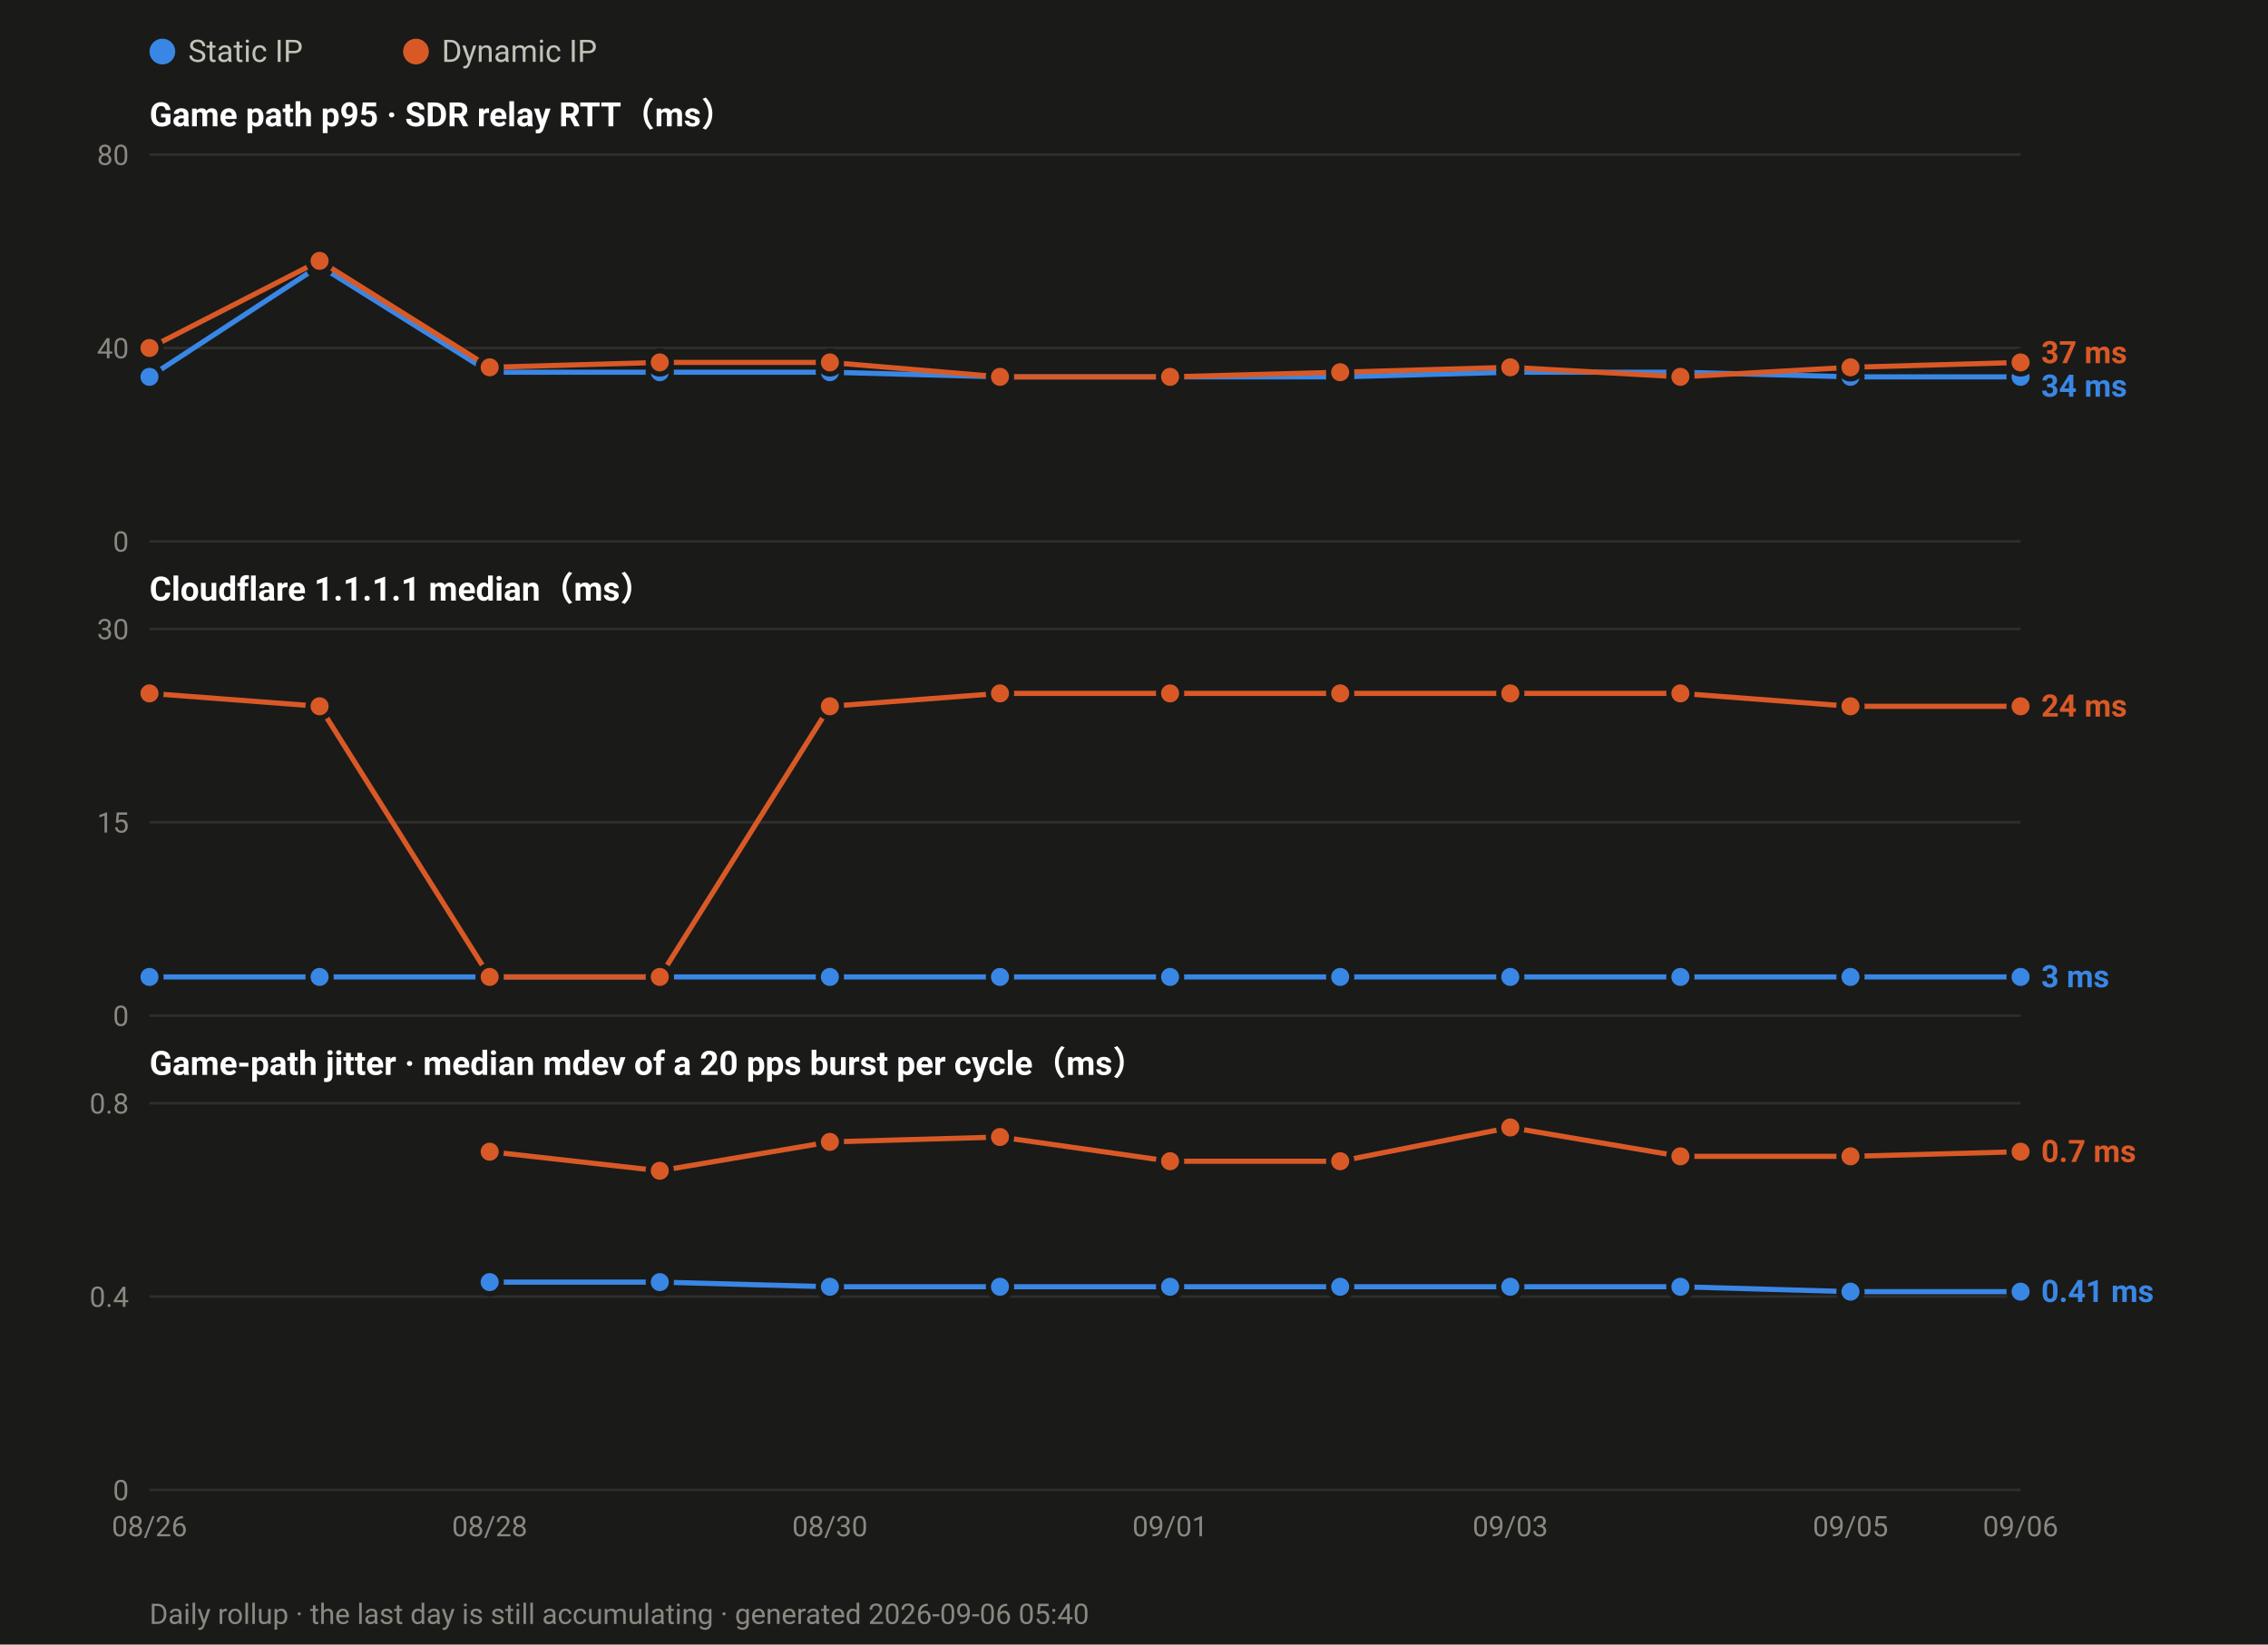
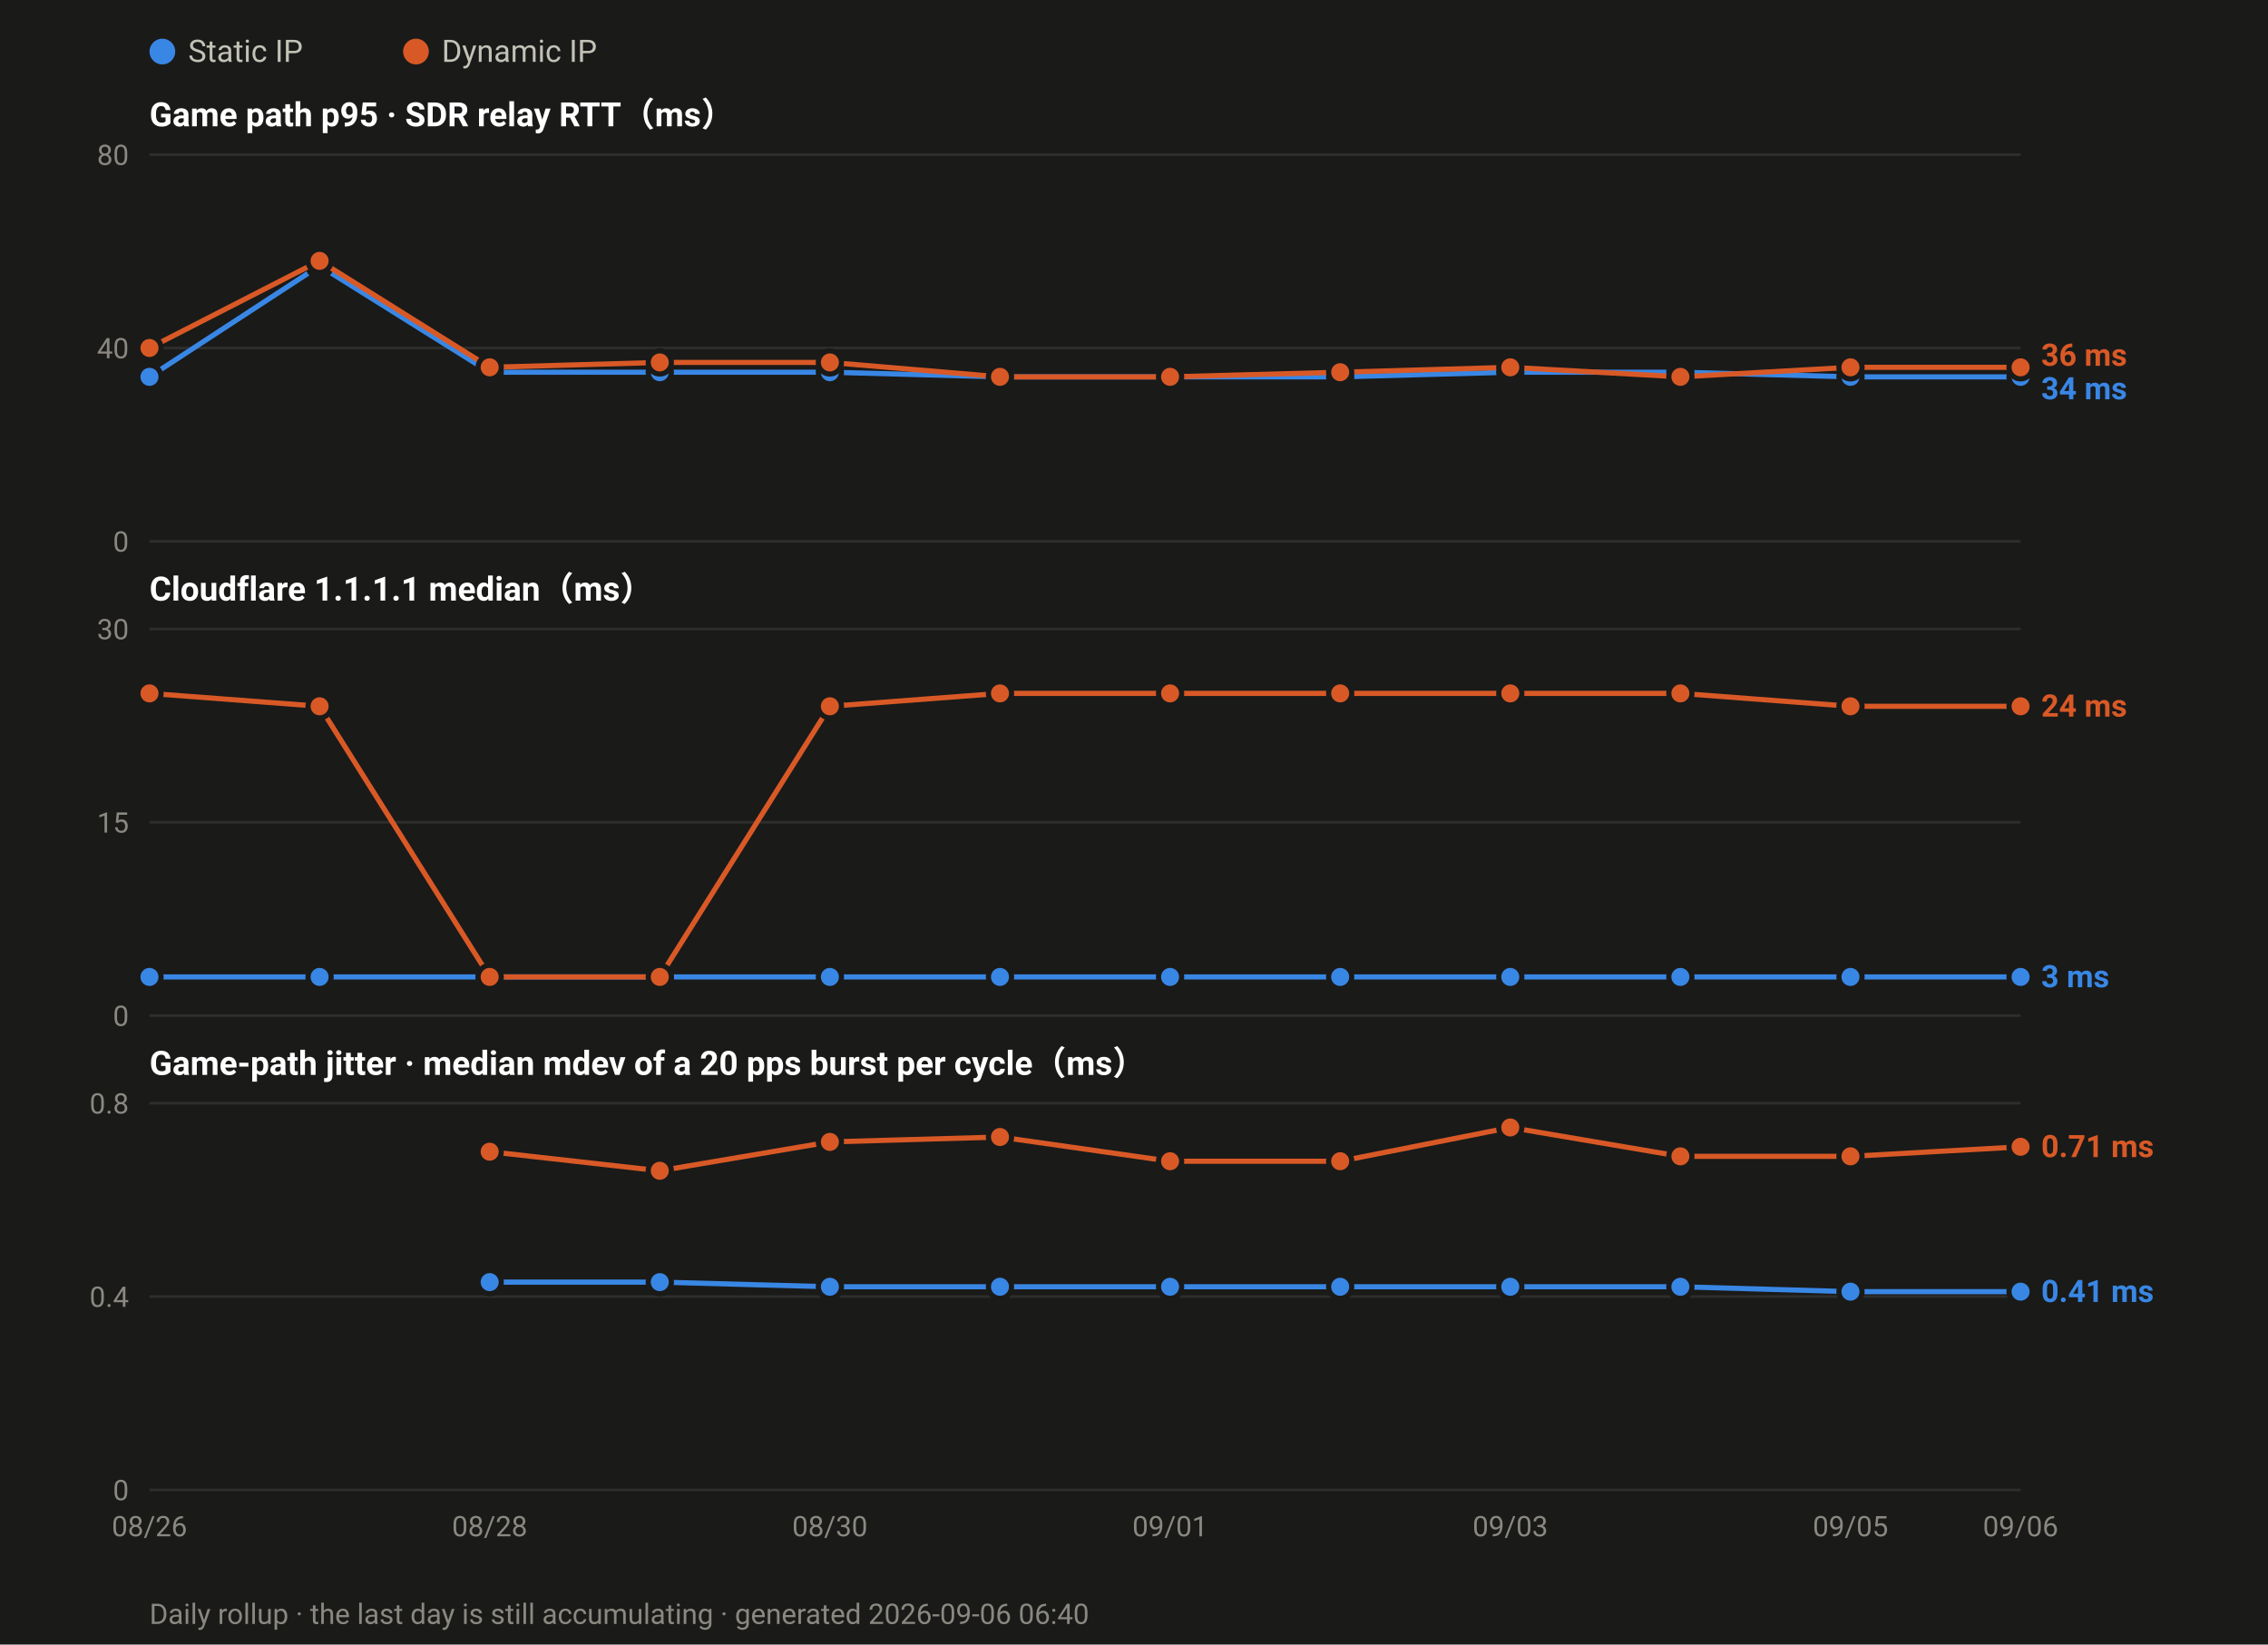
<svg xmlns="http://www.w3.org/2000/svg" width="880" height="638" viewBox="0 0 880 638" font-family="ui-sans-serif,-apple-system,Segoe UI,Roboto,Helvetica,Arial,sans-serif">
  <rect width="880" height="638" fill="#1a1a19" />
  <circle cx="63.0" cy="20" r="5" fill="#3987e5" />
  <text x="73.0" y="24" font-size="12" fill="#c3c2b7">Static IP</text>
  <circle cx="161.4" cy="20" r="5" fill="#d95926" />
  <text x="171.4" y="24" font-size="12" fill="#c3c2b7">Dynamic IP</text>
  <text x="58" y="49.0" font-size="13" font-weight="600" fill="#ffffff">Game path p95 · SDR relay RTT（ms）</text>
  <line x1="58" y1="210.0" x2="784.0" y2="210.0" stroke="#2e2e2c" stroke-width="1" />
  <text x="50" y="214.0" font-size="11" text-anchor="end" fill="#8a8880">0</text>
  <line x1="58" y1="135.0" x2="784.0" y2="135.0" stroke="#2e2e2c" stroke-width="1" />
  <text x="50" y="139.0" font-size="11" text-anchor="end" fill="#8a8880">40</text>
  <line x1="58" y1="60.0" x2="784.0" y2="60.0" stroke="#2e2e2c" stroke-width="1" />
  <text x="50" y="64.0" font-size="11" text-anchor="end" fill="#8a8880">80</text>
  <polyline fill="none" stroke="#3987e5" stroke-width="2" stroke-linejoin="round" points="58.0,146.2 124.0,103.1 190.0,144.4 256.0,144.4 322.0,144.4 388.0,146.2 454.0,146.2 520.0,146.2 586.0,144.4 652.0,144.4 718.0,146.2 784.0,146.2" />
  <circle cx="58.0" cy="146.2" r="4.5" fill="#3987e5" stroke="#1a1a19" stroke-width="2" />
  <circle cx="124.0" cy="103.1" r="4.5" fill="#3987e5" stroke="#1a1a19" stroke-width="2" />
  <circle cx="190.0" cy="144.4" r="4.5" fill="#3987e5" stroke="#1a1a19" stroke-width="2" />
  <circle cx="256.0" cy="144.4" r="4.5" fill="#3987e5" stroke="#1a1a19" stroke-width="2" />
  <circle cx="322.0" cy="144.4" r="4.5" fill="#3987e5" stroke="#1a1a19" stroke-width="2" />
  <circle cx="388.0" cy="146.2" r="4.5" fill="#3987e5" stroke="#1a1a19" stroke-width="2" />
  <circle cx="454.0" cy="146.2" r="4.5" fill="#3987e5" stroke="#1a1a19" stroke-width="2" />
  <circle cx="520.0" cy="146.2" r="4.5" fill="#3987e5" stroke="#1a1a19" stroke-width="2" />
  <circle cx="586.0" cy="144.4" r="4.5" fill="#3987e5" stroke="#1a1a19" stroke-width="2" />
  <circle cx="652.0" cy="144.4" r="4.5" fill="#3987e5" stroke="#1a1a19" stroke-width="2" />
  <circle cx="718.0" cy="146.2" r="4.5" fill="#3987e5" stroke="#1a1a19" stroke-width="2" />
  <circle cx="784.0" cy="146.2" r="4.5" fill="#3987e5" stroke="#1a1a19" stroke-width="2" />
-   <polyline fill="none" stroke="#d95926" stroke-width="2" stroke-linejoin="round" points="58.0,135.0 124.0,101.2 190.0,142.5 256.0,140.6 322.0,140.6 388.0,146.2 454.0,146.2 520.0,144.4 586.0,142.5 652.0,146.2 718.0,142.5 784.0,140.6" />
+   <polyline fill="none" stroke="#d95926" stroke-width="2" stroke-linejoin="round" points="58.0,135.0 124.0,101.2 190.0,142.5 256.0,140.6 322.0,140.6 388.0,146.2 454.0,146.2 520.0,144.4 586.0,142.5 652.0,146.2 718.0,142.5 784.0,142.5" />
  <circle cx="58.0" cy="135.0" r="4.5" fill="#d95926" stroke="#1a1a19" stroke-width="2" />
  <circle cx="124.0" cy="101.2" r="4.5" fill="#d95926" stroke="#1a1a19" stroke-width="2" />
  <circle cx="190.0" cy="142.5" r="4.5" fill="#d95926" stroke="#1a1a19" stroke-width="2" />
  <circle cx="256.0" cy="140.6" r="4.5" fill="#d95926" stroke="#1a1a19" stroke-width="2" />
  <circle cx="322.0" cy="140.6" r="4.5" fill="#d95926" stroke="#1a1a19" stroke-width="2" />
  <circle cx="388.0" cy="146.2" r="4.5" fill="#d95926" stroke="#1a1a19" stroke-width="2" />
  <circle cx="454.0" cy="146.2" r="4.5" fill="#d95926" stroke="#1a1a19" stroke-width="2" />
  <circle cx="520.0" cy="144.4" r="4.5" fill="#d95926" stroke="#1a1a19" stroke-width="2" />
  <circle cx="586.0" cy="142.5" r="4.5" fill="#d95926" stroke="#1a1a19" stroke-width="2" />
  <circle cx="652.0" cy="146.2" r="4.5" fill="#d95926" stroke="#1a1a19" stroke-width="2" />
  <circle cx="718.0" cy="142.5" r="4.5" fill="#d95926" stroke="#1a1a19" stroke-width="2" />
-   <circle cx="784.0" cy="140.6" r="4.5" fill="#d95926" stroke="#1a1a19" stroke-width="2" />
-   <text x="792.0" y="140.9" font-size="12" font-weight="600" fill="#d95926">37 ms</text>
-   <text x="792.0" y="153.9" font-size="12" font-weight="600" fill="#3987e5">34 ms</text>
+   <circle cx="784.0" cy="142.5" r="4.5" fill="#d95926" stroke="#1a1a19" stroke-width="2" />
+   <text x="792.0" y="141.9" font-size="12" font-weight="600" fill="#d95926">36 ms</text>
+   <text x="792.0" y="154.9" font-size="12" font-weight="600" fill="#3987e5">34 ms</text>
  <text x="58" y="233.0" font-size="13" font-weight="600" fill="#ffffff">Cloudflare 1.1.1.1 median（ms）</text>
  <line x1="58" y1="394.0" x2="784.0" y2="394.0" stroke="#2e2e2c" stroke-width="1" />
  <text x="50" y="398.0" font-size="11" text-anchor="end" fill="#8a8880">0</text>
  <line x1="58" y1="319.0" x2="784.0" y2="319.0" stroke="#2e2e2c" stroke-width="1" />
  <text x="50" y="323.0" font-size="11" text-anchor="end" fill="#8a8880">15</text>
  <line x1="58" y1="244.0" x2="784.0" y2="244.0" stroke="#2e2e2c" stroke-width="1" />
  <text x="50" y="248.0" font-size="11" text-anchor="end" fill="#8a8880">30</text>
  <polyline fill="none" stroke="#3987e5" stroke-width="2" stroke-linejoin="round" points="58.0,379.0 124.0,379.0 190.0,379.0 256.0,379.0 322.0,379.0 388.0,379.0 454.0,379.0 520.0,379.0 586.0,379.0 652.0,379.0 718.0,379.0 784.0,379.0" />
  <circle cx="58.0" cy="379.0" r="4.5" fill="#3987e5" stroke="#1a1a19" stroke-width="2" />
  <circle cx="124.0" cy="379.0" r="4.5" fill="#3987e5" stroke="#1a1a19" stroke-width="2" />
  <circle cx="190.0" cy="379.0" r="4.5" fill="#3987e5" stroke="#1a1a19" stroke-width="2" />
  <circle cx="256.0" cy="379.0" r="4.5" fill="#3987e5" stroke="#1a1a19" stroke-width="2" />
  <circle cx="322.0" cy="379.0" r="4.5" fill="#3987e5" stroke="#1a1a19" stroke-width="2" />
  <circle cx="388.0" cy="379.0" r="4.5" fill="#3987e5" stroke="#1a1a19" stroke-width="2" />
  <circle cx="454.0" cy="379.0" r="4.5" fill="#3987e5" stroke="#1a1a19" stroke-width="2" />
  <circle cx="520.0" cy="379.0" r="4.5" fill="#3987e5" stroke="#1a1a19" stroke-width="2" />
  <circle cx="586.0" cy="379.0" r="4.5" fill="#3987e5" stroke="#1a1a19" stroke-width="2" />
  <circle cx="652.0" cy="379.0" r="4.5" fill="#3987e5" stroke="#1a1a19" stroke-width="2" />
  <circle cx="718.0" cy="379.0" r="4.5" fill="#3987e5" stroke="#1a1a19" stroke-width="2" />
  <circle cx="784.0" cy="379.0" r="4.5" fill="#3987e5" stroke="#1a1a19" stroke-width="2" />
  <polyline fill="none" stroke="#d95926" stroke-width="2" stroke-linejoin="round" points="58.0,269.0 124.0,274.0 190.0,379.0 256.0,379.0 322.0,274.0 388.0,269.0 454.0,269.0 520.0,269.0 586.0,269.0 652.0,269.0 718.0,274.0 784.0,274.0" />
  <circle cx="58.0" cy="269.0" r="4.5" fill="#d95926" stroke="#1a1a19" stroke-width="2" />
  <circle cx="124.0" cy="274.0" r="4.5" fill="#d95926" stroke="#1a1a19" stroke-width="2" />
  <circle cx="190.0" cy="379.0" r="4.5" fill="#d95926" stroke="#1a1a19" stroke-width="2" />
  <circle cx="256.0" cy="379.0" r="4.5" fill="#d95926" stroke="#1a1a19" stroke-width="2" />
  <circle cx="322.0" cy="274.0" r="4.5" fill="#d95926" stroke="#1a1a19" stroke-width="2" />
  <circle cx="388.0" cy="269.0" r="4.5" fill="#d95926" stroke="#1a1a19" stroke-width="2" />
  <circle cx="454.0" cy="269.0" r="4.5" fill="#d95926" stroke="#1a1a19" stroke-width="2" />
  <circle cx="520.0" cy="269.0" r="4.5" fill="#d95926" stroke="#1a1a19" stroke-width="2" />
  <circle cx="586.0" cy="269.0" r="4.5" fill="#d95926" stroke="#1a1a19" stroke-width="2" />
  <circle cx="652.0" cy="269.0" r="4.5" fill="#d95926" stroke="#1a1a19" stroke-width="2" />
  <circle cx="718.0" cy="274.0" r="4.5" fill="#d95926" stroke="#1a1a19" stroke-width="2" />
  <circle cx="784.0" cy="274.0" r="4.5" fill="#d95926" stroke="#1a1a19" stroke-width="2" />
  <text x="792.0" y="278.0" font-size="12" font-weight="600" fill="#d95926">24 ms</text>
  <text x="792.0" y="383.0" font-size="12" font-weight="600" fill="#3987e5">3 ms</text>
  <text x="58" y="417.0" font-size="13" font-weight="600" fill="#ffffff">Game-path jitter · median mdev of a 20 pps burst per cycle（ms）</text>
  <line x1="58" y1="578.0" x2="784.0" y2="578.0" stroke="#2e2e2c" stroke-width="1" />
  <text x="50" y="582.0" font-size="11" text-anchor="end" fill="#8a8880">0</text>
  <line x1="58" y1="503.0" x2="784.0" y2="503.0" stroke="#2e2e2c" stroke-width="1" />
  <text x="50" y="507.0" font-size="11" text-anchor="end" fill="#8a8880">0.4</text>
  <line x1="58" y1="428.0" x2="784.0" y2="428.0" stroke="#2e2e2c" stroke-width="1" />
  <text x="50" y="432.0" font-size="11" text-anchor="end" fill="#8a8880">0.8</text>
  <polyline fill="none" stroke="#3987e5" stroke-width="2" stroke-linejoin="round" points="190.0,497.4 256.0,497.4 322.0,499.2 388.0,499.2 454.0,499.2 520.0,499.2 586.0,499.2 652.0,499.2 718.0,501.1 784.0,501.1" />
  <circle cx="190.0" cy="497.4" r="4.5" fill="#3987e5" stroke="#1a1a19" stroke-width="2" />
  <circle cx="256.0" cy="497.4" r="4.5" fill="#3987e5" stroke="#1a1a19" stroke-width="2" />
  <circle cx="322.0" cy="499.2" r="4.5" fill="#3987e5" stroke="#1a1a19" stroke-width="2" />
  <circle cx="388.0" cy="499.2" r="4.5" fill="#3987e5" stroke="#1a1a19" stroke-width="2" />
  <circle cx="454.0" cy="499.2" r="4.5" fill="#3987e5" stroke="#1a1a19" stroke-width="2" />
  <circle cx="520.0" cy="499.2" r="4.5" fill="#3987e5" stroke="#1a1a19" stroke-width="2" />
  <circle cx="586.0" cy="499.2" r="4.5" fill="#3987e5" stroke="#1a1a19" stroke-width="2" />
  <circle cx="652.0" cy="499.2" r="4.5" fill="#3987e5" stroke="#1a1a19" stroke-width="2" />
  <circle cx="718.0" cy="501.1" r="4.5" fill="#3987e5" stroke="#1a1a19" stroke-width="2" />
  <circle cx="784.0" cy="501.1" r="4.5" fill="#3987e5" stroke="#1a1a19" stroke-width="2" />
-   <polyline fill="none" stroke="#d95926" stroke-width="2" stroke-linejoin="round" points="190.0,446.8 256.0,454.2 322.0,443.0 388.0,441.1 454.0,450.5 520.0,450.5 586.0,437.4 652.0,448.6 718.0,448.6 784.0,446.8" />
+   <polyline fill="none" stroke="#d95926" stroke-width="2" stroke-linejoin="round" points="190.0,446.8 256.0,454.2 322.0,443.0 388.0,441.1 454.0,450.5 520.0,450.5 586.0,437.4 652.0,448.6 718.0,448.6 784.0,444.9" />
  <circle cx="190.0" cy="446.8" r="4.5" fill="#d95926" stroke="#1a1a19" stroke-width="2" />
  <circle cx="256.0" cy="454.2" r="4.5" fill="#d95926" stroke="#1a1a19" stroke-width="2" />
  <circle cx="322.0" cy="443.0" r="4.5" fill="#d95926" stroke="#1a1a19" stroke-width="2" />
  <circle cx="388.0" cy="441.1" r="4.5" fill="#d95926" stroke="#1a1a19" stroke-width="2" />
  <circle cx="454.0" cy="450.5" r="4.5" fill="#d95926" stroke="#1a1a19" stroke-width="2" />
  <circle cx="520.0" cy="450.5" r="4.5" fill="#d95926" stroke="#1a1a19" stroke-width="2" />
  <circle cx="586.0" cy="437.4" r="4.5" fill="#d95926" stroke="#1a1a19" stroke-width="2" />
  <circle cx="652.0" cy="448.6" r="4.5" fill="#d95926" stroke="#1a1a19" stroke-width="2" />
  <circle cx="718.0" cy="448.6" r="4.5" fill="#d95926" stroke="#1a1a19" stroke-width="2" />
-   <circle cx="784.0" cy="446.8" r="4.5" fill="#d95926" stroke="#1a1a19" stroke-width="2" />
-   <text x="792.0" y="450.8" font-size="12" font-weight="600" fill="#d95926">0.7 ms</text>
+   <circle cx="784.0" cy="444.9" r="4.5" fill="#d95926" stroke="#1a1a19" stroke-width="2" />
+   <text x="792.0" y="448.9" font-size="12" font-weight="600" fill="#d95926">0.71 ms</text>
  <text x="792.0" y="505.1" font-size="12" font-weight="600" fill="#3987e5">0.41 ms</text>
  <text x="58.0" y="596.0" font-size="11" text-anchor="middle" fill="#8a8880">08/26</text>
  <text x="190.0" y="596.0" font-size="11" text-anchor="middle" fill="#8a8880">08/28</text>
  <text x="322.0" y="596.0" font-size="11" text-anchor="middle" fill="#8a8880">08/30</text>
  <text x="454.0" y="596.0" font-size="11" text-anchor="middle" fill="#8a8880">09/01</text>
  <text x="586.0" y="596.0" font-size="11" text-anchor="middle" fill="#8a8880">09/03</text>
  <text x="718.0" y="596.0" font-size="11" text-anchor="middle" fill="#8a8880">09/05</text>
  <text x="784.0" y="596.0" font-size="11" text-anchor="middle" fill="#8a8880">09/06</text>
-   <text x="58" y="630" font-size="11" fill="#8a8880">Daily rollup · the last day is still accumulating · generated 2026-09-06 05:40</text>
+   <text x="58" y="630" font-size="11" fill="#8a8880">Daily rollup · the last day is still accumulating · generated 2026-09-06 06:40</text>
</svg>
